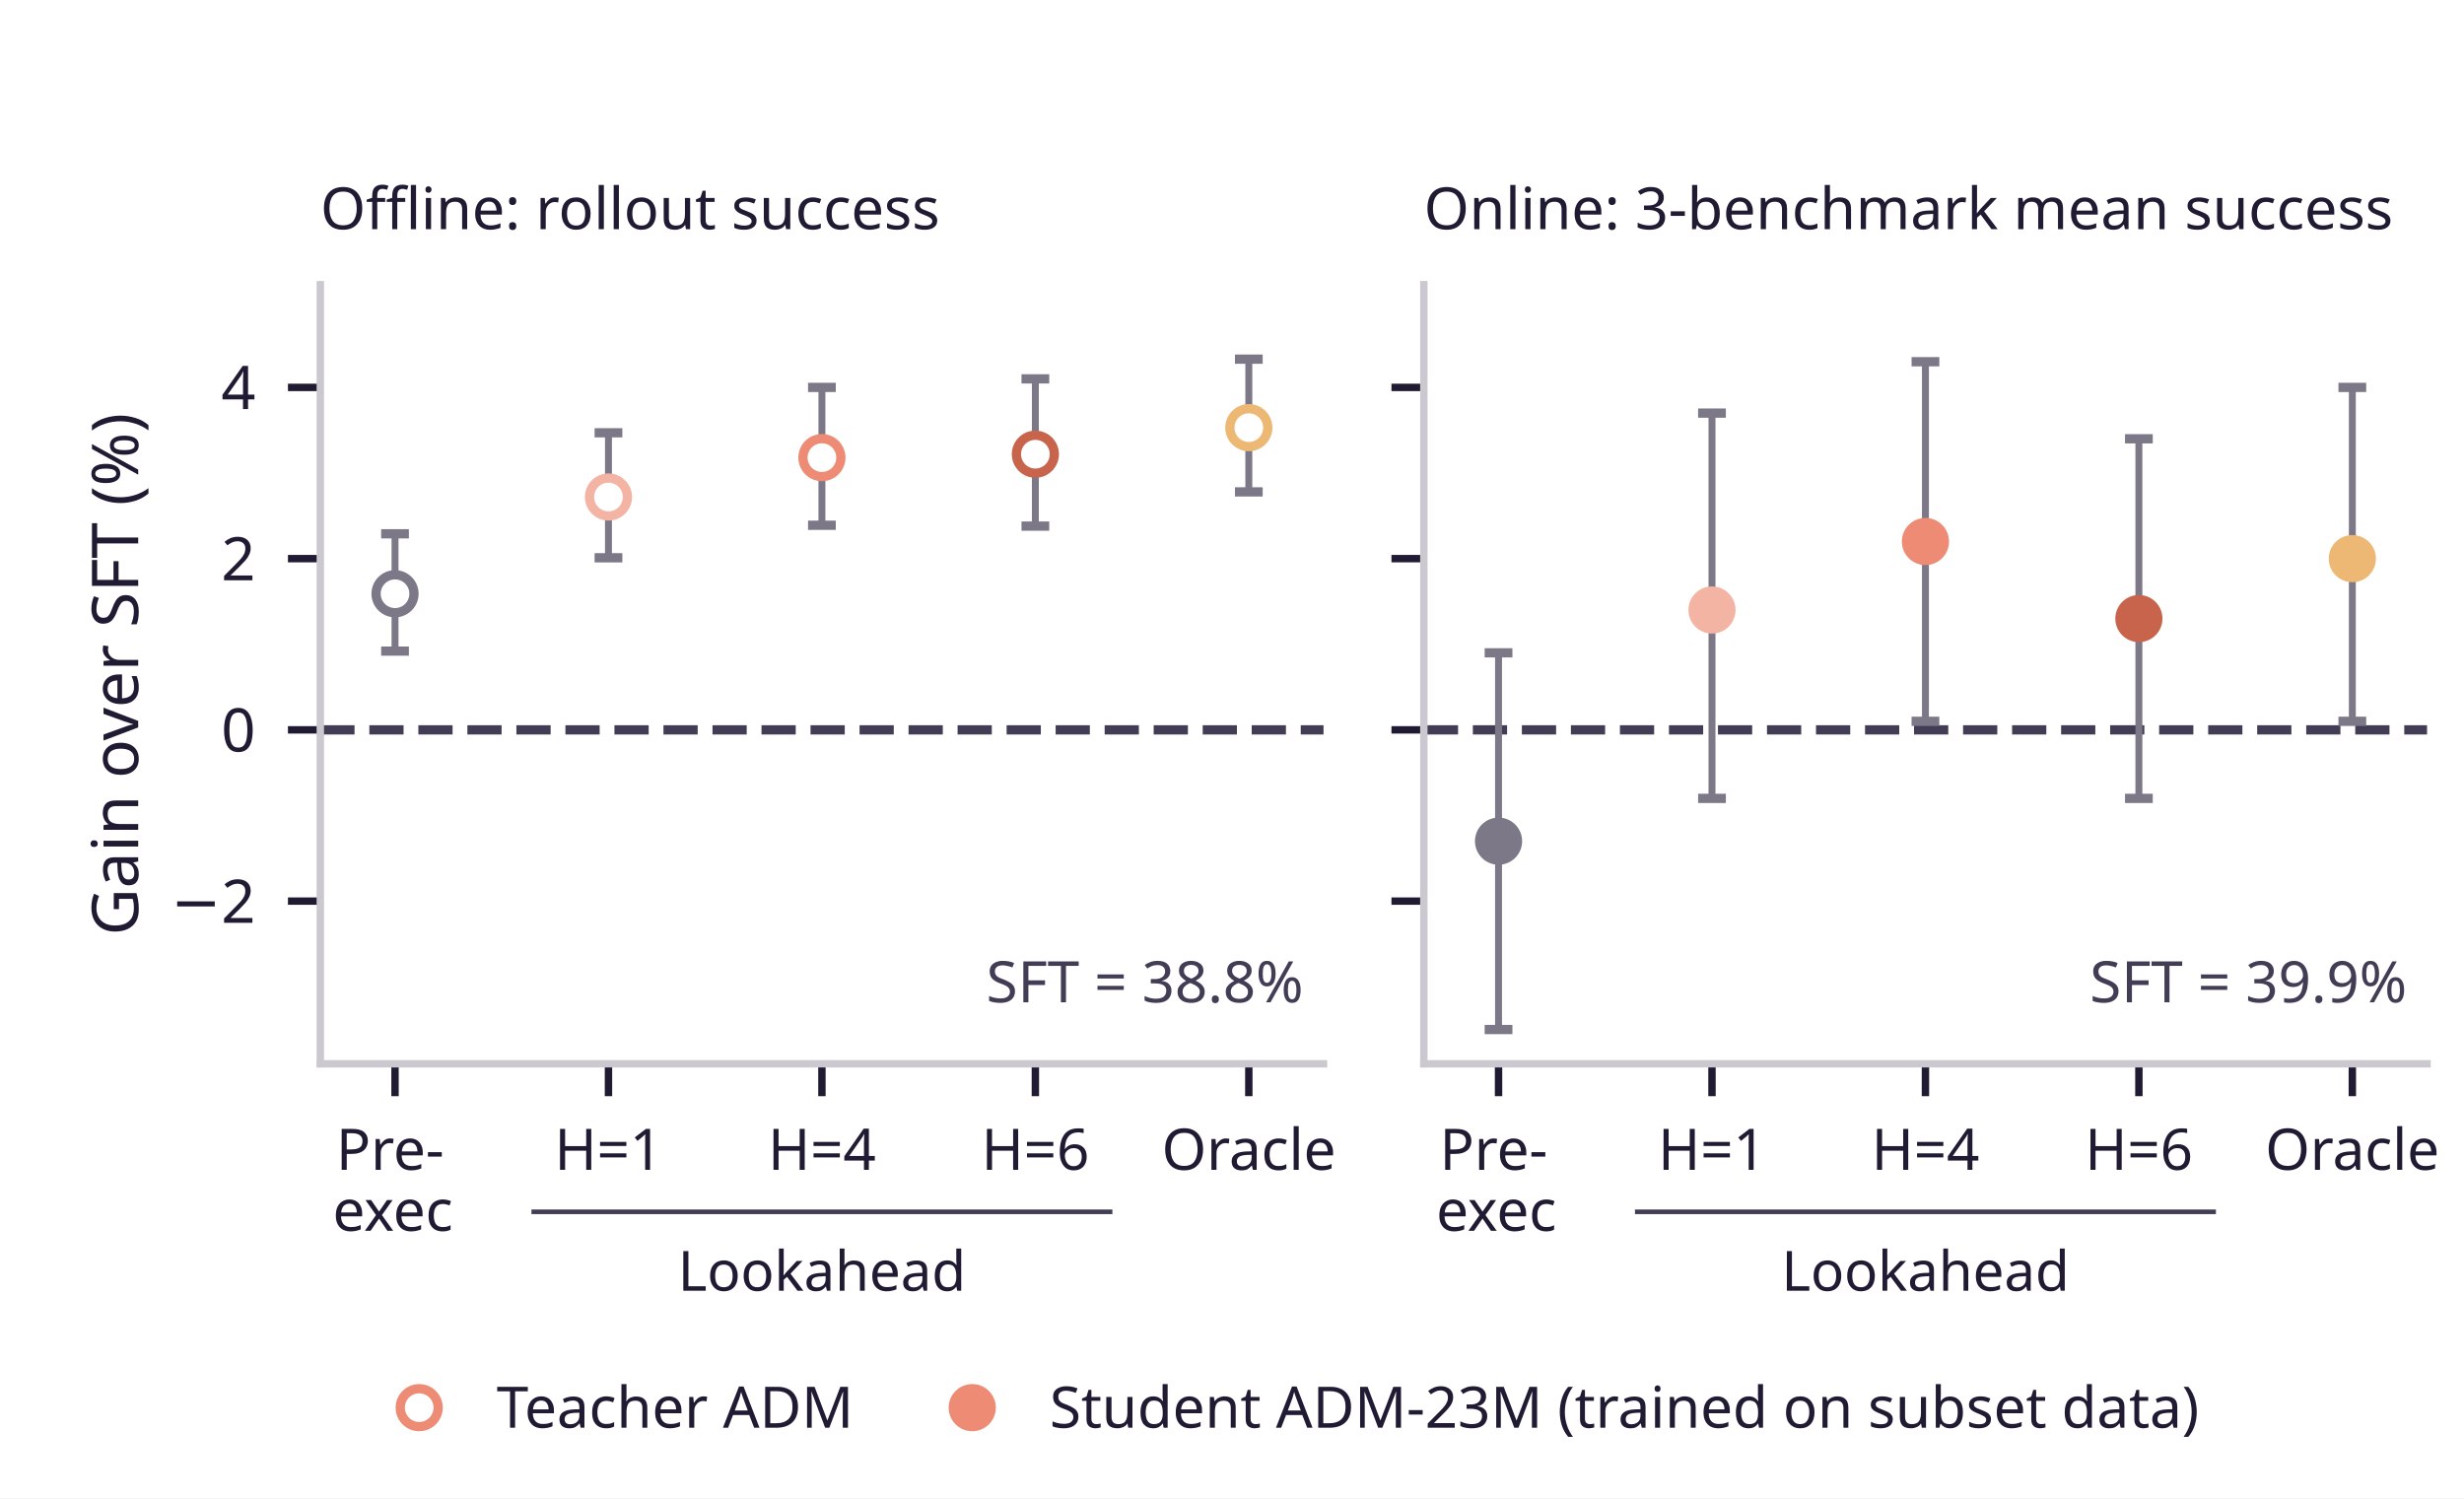
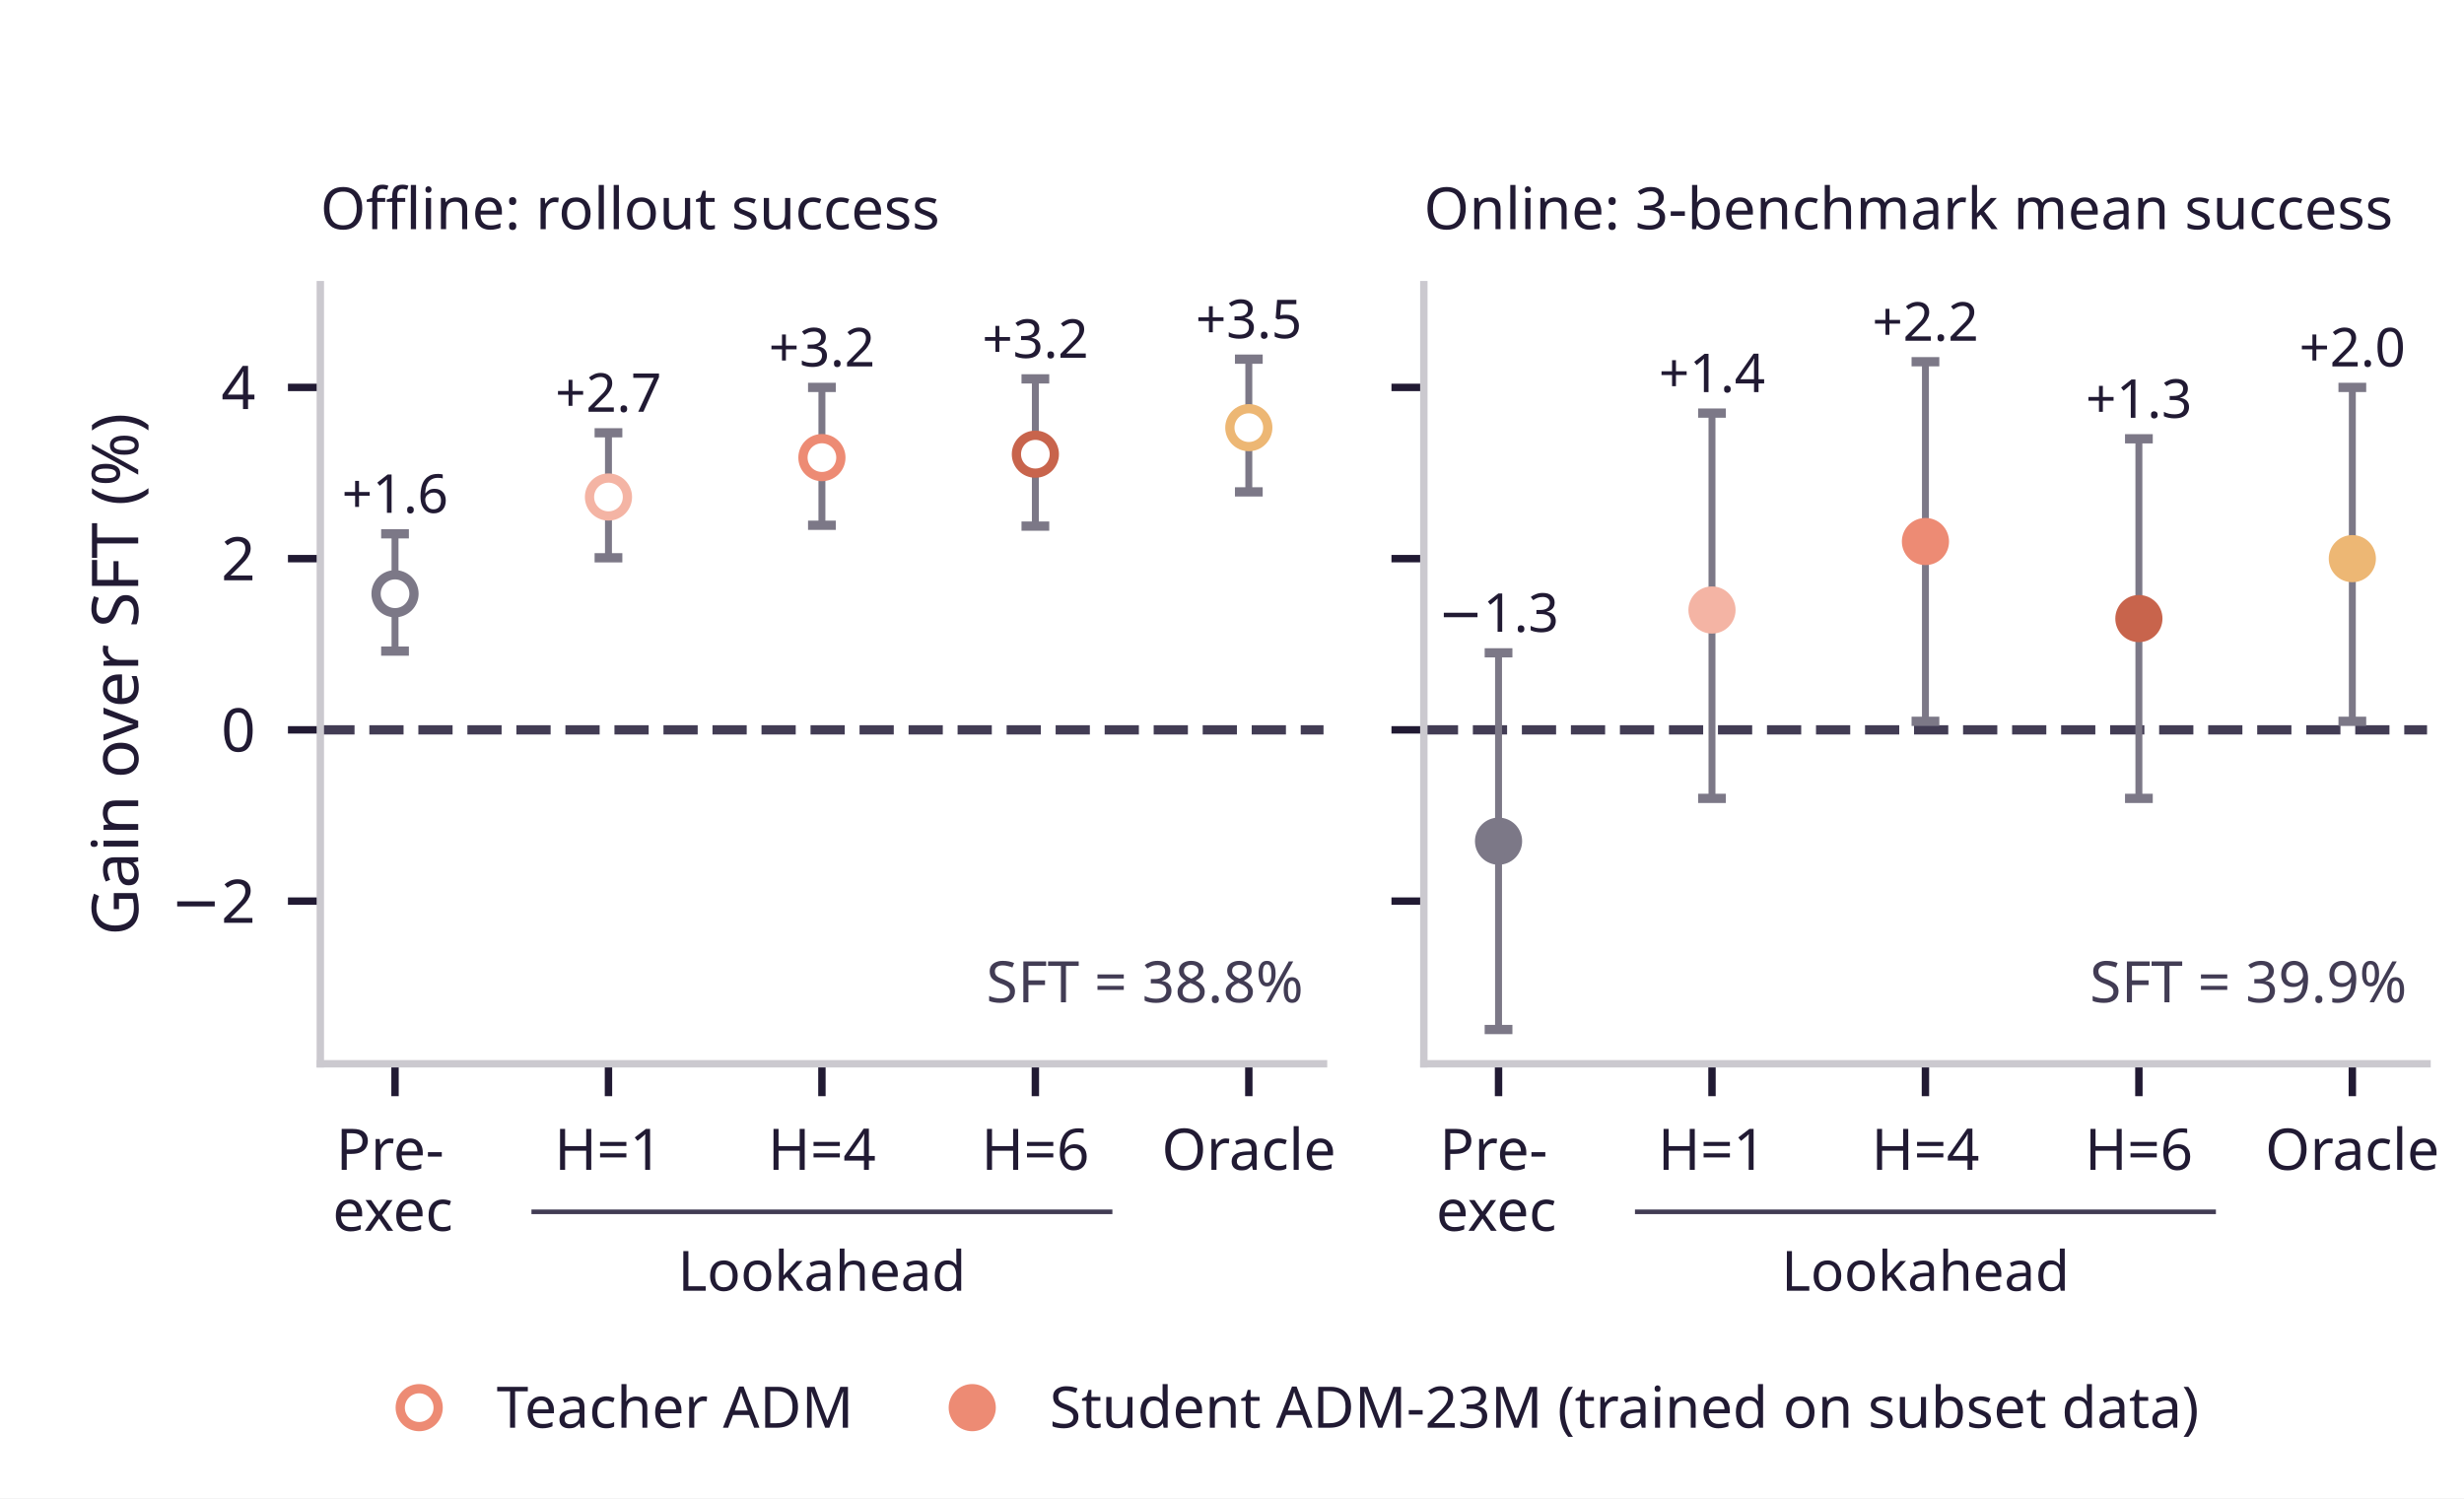
<svg xmlns="http://www.w3.org/2000/svg" xmlns:xlink="http://www.w3.org/1999/xlink" width="266.4pt" height="162pt" viewBox="0 0 266.4 162" version="1.1">
  <defs>
    <style type="text/css">*{stroke-linejoin: round; stroke-linecap: butt}</style>
  </defs>
  <g id="figure_1">
    <g id="patch_1">
      <path d="M 0 162 L 266.4 162 L 266.4 0 L 0 0 z " style="fill: #ffffff" />
    </g>
    <g id="axes_1">
      <g id="patch_2">
        <path d="M 34.632 115.02 L 143.095 115.02 L 143.095 30.78 L 34.632 30.78 z " style="fill: #ffffff" />
      </g>
      <g id="line2d_1">
-         <path d="M 34.632 78.917 L 143.095 78.917 " clip-path="url(#pe826fd9e58)" style="fill: none; stroke-dasharray: 3.7,1.6; stroke-dashoffset: 0; stroke: #423c54" />
+         <path d="M 34.632 78.917 L 143.095 78.917 " clip-path="url(#p5efe9c46f0)" style="fill: none; stroke-dasharray: 3.7,1.6; stroke-dashoffset: 0; stroke: #423c54" />
      </g>
      <g id="matplotlib.axis_1">
        <g id="xtick_1">
          <g id="line2d_2">
            <defs>
-               <path id="mc15203c94f" d="M 0 0 L 0 3.5 " style="stroke: #211a33; stroke-width: 0.8" />
+               <path id="m2a0135a1cb" d="M 0 0 L 0 3.5 " style="stroke: #211a33; stroke-width: 0.8" />
            </defs>
            <g>
-               <use xlink:href="#mc15203c94f" x="42.709" y="115.02" style="fill: #211a33; stroke: #211a33; stroke-width: 0.8" />
+               <use xlink:href="#m2a0135a1cb" x="42.709" y="115.02" style="fill: #211a33; stroke: #211a33; stroke-width: 0.8" />
            </g>
          </g>
          <g id="text_1">
            <text style="fill: #211a33; font: 6.2px 'Albert Sans'" transform="translate(36.33222 126.484)">Pre-</text>
            <text style="fill: #211a33; font: 6.2px 'Albert Sans'" transform="translate(35.96652 133.0808)">exec</text>
          </g>
        </g>
        <g id="xtick_2">
          <g id="line2d_3">
            <g>
-               <use xlink:href="#mc15203c94f" x="65.786" y="115.02" style="fill: #211a33; stroke: #211a33; stroke-width: 0.8" />
+               <use xlink:href="#m2a0135a1cb" x="65.786" y="115.02" style="fill: #211a33; stroke: #211a33; stroke-width: 0.8" />
            </g>
          </g>
          <g id="text_2">
            <text style="fill: #211a33; font: 6.2px 'Albert Sans'; text-anchor: middle" x="65.786" y="126.484" transform="rotate(-0 65.78623 126.484)">H=1</text>
          </g>
        </g>
        <g id="xtick_3">
          <g id="line2d_4">
            <g>
-               <use xlink:href="#mc15203c94f" x="88.863" y="115.02" style="fill: #211a33; stroke: #211a33; stroke-width: 0.8" />
+               <use xlink:href="#m2a0135a1cb" x="88.863" y="115.02" style="fill: #211a33; stroke: #211a33; stroke-width: 0.8" />
            </g>
          </g>
          <g id="text_3">
            <text style="fill: #211a33; font: 6.2px 'Albert Sans'; text-anchor: middle" x="88.863" y="126.484" transform="rotate(-0 88.86343 126.484)">H=4</text>
          </g>
        </g>
        <g id="xtick_4">
          <g id="line2d_5">
            <g>
-               <use xlink:href="#mc15203c94f" x="111.941" y="115.02" style="fill: #211a33; stroke: #211a33; stroke-width: 0.8" />
+               <use xlink:href="#m2a0135a1cb" x="111.941" y="115.02" style="fill: #211a33; stroke: #211a33; stroke-width: 0.8" />
            </g>
          </g>
          <g id="text_4">
            <text style="fill: #211a33; font: 6.2px 'Albert Sans'; text-anchor: middle" x="111.941" y="126.484" transform="rotate(-0 111.9406 126.484)">H=6</text>
          </g>
        </g>
        <g id="xtick_5">
          <g id="line2d_6">
            <g>
-               <use xlink:href="#mc15203c94f" x="135.018" y="115.02" style="fill: #211a33; stroke: #211a33; stroke-width: 0.8" />
+               <use xlink:href="#m2a0135a1cb" x="135.018" y="115.02" style="fill: #211a33; stroke: #211a33; stroke-width: 0.8" />
            </g>
          </g>
          <g id="text_5">
            <text style="fill: #211a33; font: 6.2px 'Albert Sans'; text-anchor: middle" x="135.018" y="126.484" transform="rotate(-0 135.0178 126.484)">Oracle</text>
          </g>
        </g>
      </g>
      <g id="matplotlib.axis_2">
        <g id="ytick_1">
          <g id="line2d_7">
            <defs>
-               <path id="m9dd6b44907" d="M 0 0 L -3.5 0 " style="stroke: #211a33; stroke-width: 0.8" />
+               <path id="m80cc29e290" d="M 0 0 L -3.5 0 " style="stroke: #211a33; stroke-width: 0.8" />
            </defs>
            <g>
-               <use xlink:href="#m9dd6b44907" x="34.632" y="97.431" style="fill: #211a33; stroke: #211a33; stroke-width: 0.8" />
+               <use xlink:href="#m80cc29e290" x="34.632" y="97.431" style="fill: #211a33; stroke: #211a33; stroke-width: 0.8" />
            </g>
          </g>
          <g id="text_6">
            <text style="fill: #211a33; font: 6.5px 'Albert Sans'; text-anchor: end" x="27.632" y="99.771" transform="rotate(-0 27.632 99.77143)">−2</text>
          </g>
        </g>
        <g id="ytick_2">
          <g id="line2d_8">
            <g>
-               <use xlink:href="#m9dd6b44907" x="34.632" y="78.917" style="fill: #211a33; stroke: #211a33; stroke-width: 0.8" />
+               <use xlink:href="#m80cc29e290" x="34.632" y="78.917" style="fill: #211a33; stroke: #211a33; stroke-width: 0.8" />
            </g>
          </g>
          <g id="text_7">
            <text style="fill: #211a33; font: 6.5px 'Albert Sans'; text-anchor: end" x="27.632" y="81.257" transform="rotate(-0 27.632 81.25714)">0</text>
          </g>
        </g>
        <g id="ytick_3">
          <g id="line2d_9">
            <g>
-               <use xlink:href="#m9dd6b44907" x="34.632" y="60.403" style="fill: #211a33; stroke: #211a33; stroke-width: 0.8" />
+               <use xlink:href="#m80cc29e290" x="34.632" y="60.403" style="fill: #211a33; stroke: #211a33; stroke-width: 0.8" />
            </g>
          </g>
          <g id="text_8">
            <text style="fill: #211a33; font: 6.5px 'Albert Sans'; text-anchor: end" x="27.632" y="62.743" transform="rotate(-0 27.632 62.74286)">2</text>
          </g>
        </g>
        <g id="ytick_4">
          <g id="line2d_10">
            <g>
-               <use xlink:href="#m9dd6b44907" x="34.632" y="41.889" style="fill: #211a33; stroke: #211a33; stroke-width: 0.8" />
+               <use xlink:href="#m80cc29e290" x="34.632" y="41.889" style="fill: #211a33; stroke: #211a33; stroke-width: 0.8" />
            </g>
          </g>
          <g id="text_9">
            <text style="fill: #211a33; font: 6.5px 'Albert Sans'; text-anchor: end" x="27.632" y="44.229" transform="rotate(-0 27.632 44.22857)">4</text>
          </g>
        </g>
        <g id="text_10">
          <text style="fill: #211a33; font: 7px 'Albert Sans'; text-anchor: middle" x="14.94" y="72.9" transform="rotate(-90 14.93981 72.9)">Gain over SFT (%)</text>
        </g>
      </g>
      <g id="line2d_11">
        <path d="M 57.709 131.026 L 120.018 131.026 " style="fill: none; stroke: #423c54; stroke-width: 0.5; stroke-linecap: square" />
      </g>
      <g id="patch_3">
        <path d="M 34.632 115.02 L 34.632 30.78 " style="fill: none; stroke: #cbc9cf; stroke-width: 0.8; stroke-linejoin: miter; stroke-linecap: square" />
      </g>
      <g id="patch_4">
        <path d="M 34.632 115.02 L 143.095 115.02 " style="fill: none; stroke: #cbc9cf; stroke-width: 0.8; stroke-linejoin: miter; stroke-linecap: square" />
      </g>
      <g id="LineCollection_1">
-         <path d="M 42.709 70.401 L 42.709 57.718 " clip-path="url(#pe826fd9e58)" style="fill: none; stroke: #7c7887; stroke-width: 0.75" />
+         <path d="M 42.709 70.401 L 42.709 57.718 " clip-path="url(#p5efe9c46f0)" style="fill: none; stroke: #7c7887; stroke-width: 0.75" />
      </g>
      <g id="line2d_12">
        <defs>
-           <path id="md3a1578241" d="M 1.5 0 L -1.5 -0 " style="stroke: #7c7887" />
-         </defs>
-         <g clip-path="url(#pe826fd9e58)">
-           <use xlink:href="#md3a1578241" x="42.709" y="70.401" style="fill: #7c7887; stroke: #7c7887" />
+           <path id="mf04e0304d3" d="M 1.5 0 L -1.5 -0 " style="stroke: #7c7887" />
+         </defs>
+         <g clip-path="url(#p5efe9c46f0)">
+           <use xlink:href="#mf04e0304d3" x="42.709" y="70.401" style="fill: #7c7887; stroke: #7c7887" />
        </g>
      </g>
      <g id="line2d_13">
-         <g clip-path="url(#pe826fd9e58)">
-           <use xlink:href="#md3a1578241" x="42.709" y="57.718" style="fill: #7c7887; stroke: #7c7887" />
-         </g>
+         <g clip-path="url(#p5efe9c46f0)">
+           <use xlink:href="#mf04e0304d3" x="42.709" y="57.718" style="fill: #7c7887; stroke: #7c7887" />
+         </g>
+       </g>
+       <g id="text_11">
+         <text style="fill: #211a33; font: 5.8px 'Albert Sans'; text-anchor: middle" x="42.709" y="55.447" transform="rotate(-0 42.70902 55.44743)">+1.6</text>
      </g>
      <g id="LineCollection_2">
-         <path d="M 65.786 60.31 L 65.786 46.795 " clip-path="url(#pe826fd9e58)" style="fill: none; stroke: #7c7887; stroke-width: 0.75" />
+         <path d="M 65.786 60.31 L 65.786 46.795 " clip-path="url(#p5efe9c46f0)" style="fill: none; stroke: #7c7887; stroke-width: 0.75" />
      </g>
      <g id="line2d_14">
-         <g clip-path="url(#pe826fd9e58)">
-           <use xlink:href="#md3a1578241" x="65.786" y="60.31" style="fill: #7c7887; stroke: #7c7887" />
+         <g clip-path="url(#p5efe9c46f0)">
+           <use xlink:href="#mf04e0304d3" x="65.786" y="60.31" style="fill: #7c7887; stroke: #7c7887" />
        </g>
      </g>
      <g id="line2d_15">
-         <g clip-path="url(#pe826fd9e58)">
-           <use xlink:href="#md3a1578241" x="65.786" y="46.795" style="fill: #7c7887; stroke: #7c7887" />
-         </g>
+         <g clip-path="url(#p5efe9c46f0)">
+           <use xlink:href="#mf04e0304d3" x="65.786" y="46.795" style="fill: #7c7887; stroke: #7c7887" />
+         </g>
+       </g>
+       <g id="text_12">
+         <text style="fill: #211a33; font: 5.8px 'Albert Sans'; text-anchor: middle" x="65.786" y="44.524" transform="rotate(-0 65.78623 44.524)">+2.7</text>
      </g>
      <g id="LineCollection_3">
-         <path d="M 88.863 56.793 L 88.863 41.889 " clip-path="url(#pe826fd9e58)" style="fill: none; stroke: #7c7887; stroke-width: 0.75" />
+         <path d="M 88.863 56.793 L 88.863 41.889 " clip-path="url(#p5efe9c46f0)" style="fill: none; stroke: #7c7887; stroke-width: 0.75" />
      </g>
      <g id="line2d_16">
-         <g clip-path="url(#pe826fd9e58)">
-           <use xlink:href="#md3a1578241" x="88.863" y="56.793" style="fill: #7c7887; stroke: #7c7887" />
+         <g clip-path="url(#p5efe9c46f0)">
+           <use xlink:href="#mf04e0304d3" x="88.863" y="56.793" style="fill: #7c7887; stroke: #7c7887" />
        </g>
      </g>
      <g id="line2d_17">
-         <g clip-path="url(#pe826fd9e58)">
-           <use xlink:href="#md3a1578241" x="88.863" y="41.889" style="fill: #7c7887; stroke: #7c7887" />
-         </g>
+         <g clip-path="url(#p5efe9c46f0)">
+           <use xlink:href="#mf04e0304d3" x="88.863" y="41.889" style="fill: #7c7887; stroke: #7c7887" />
+         </g>
+       </g>
+       <g id="text_13">
+         <text style="fill: #211a33; font: 5.8px 'Albert Sans'; text-anchor: middle" x="88.863" y="39.618" transform="rotate(-0 88.86343 39.61771)">+3.2</text>
      </g>
      <g id="LineCollection_4">
-         <path d="M 111.941 56.885 L 111.941 40.963 " clip-path="url(#pe826fd9e58)" style="fill: none; stroke: #7c7887; stroke-width: 0.75" />
+         <path d="M 111.941 56.885 L 111.941 40.963 " clip-path="url(#p5efe9c46f0)" style="fill: none; stroke: #7c7887; stroke-width: 0.75" />
      </g>
      <g id="line2d_18">
-         <g clip-path="url(#pe826fd9e58)">
-           <use xlink:href="#md3a1578241" x="111.941" y="56.885" style="fill: #7c7887; stroke: #7c7887" />
+         <g clip-path="url(#p5efe9c46f0)">
+           <use xlink:href="#mf04e0304d3" x="111.941" y="56.885" style="fill: #7c7887; stroke: #7c7887" />
        </g>
      </g>
      <g id="line2d_19">
-         <g clip-path="url(#pe826fd9e58)">
-           <use xlink:href="#md3a1578241" x="111.941" y="40.963" style="fill: #7c7887; stroke: #7c7887" />
-         </g>
+         <g clip-path="url(#p5efe9c46f0)">
+           <use xlink:href="#mf04e0304d3" x="111.941" y="40.963" style="fill: #7c7887; stroke: #7c7887" />
+         </g>
+       </g>
+       <g id="text_14">
+         <text style="fill: #211a33; font: 5.8px 'Albert Sans'; text-anchor: middle" x="111.941" y="38.692" transform="rotate(-0 111.9406 38.692)">+3.2</text>
      </g>
      <g id="LineCollection_5">
-         <path d="M 135.018 53.182 L 135.018 38.834 " clip-path="url(#pe826fd9e58)" style="fill: none; stroke: #7c7887; stroke-width: 0.75" />
+         <path d="M 135.018 53.182 L 135.018 38.834 " clip-path="url(#p5efe9c46f0)" style="fill: none; stroke: #7c7887; stroke-width: 0.75" />
      </g>
      <g id="line2d_20">
-         <g clip-path="url(#pe826fd9e58)">
-           <use xlink:href="#md3a1578241" x="135.018" y="53.182" style="fill: #7c7887; stroke: #7c7887" />
+         <g clip-path="url(#p5efe9c46f0)">
+           <use xlink:href="#mf04e0304d3" x="135.018" y="53.182" style="fill: #7c7887; stroke: #7c7887" />
        </g>
      </g>
      <g id="line2d_21">
-         <g clip-path="url(#pe826fd9e58)">
-           <use xlink:href="#md3a1578241" x="135.018" y="38.834" style="fill: #7c7887; stroke: #7c7887" />
-         </g>
-       </g>
-       <g id="text_11">
+         <g clip-path="url(#p5efe9c46f0)">
+           <use xlink:href="#mf04e0304d3" x="135.018" y="38.834" style="fill: #7c7887; stroke: #7c7887" />
+         </g>
+       </g>
+       <g id="text_15">
+         <text style="fill: #211a33; font: 5.8px 'Albert Sans'; text-anchor: middle" x="135.018" y="36.563" transform="rotate(-0 135.0178 36.56286)">+3.5</text>
+       </g>
+       <g id="text_16">
        <g id="patch_5">
          <path d="M 104.257 109.987 L 141.298 109.987 L 141.298 103.539 L 104.257 103.539 z " style="fill: #ffffff" />
        </g>
        <text style="fill: #423c54; font: 6.2px 'Albert Sans'; text-anchor: end" x="140.926" y="108.375" transform="rotate(-0 140.9256 108.3754)">SFT = 38.8%</text>
      </g>
-       <g id="text_12">
+       <g id="text_17">
        <text style="fill: #211a33; font: 6px 'Albert Sans'; text-anchor: middle" x="88.863" y="139.558" transform="rotate(-0 88.86343 139.5576)">Lookahead</text>
      </g>
-       <g id="text_13">
+       <g id="text_18">
        <text style="fill: #211a33; font: 6.3px 'Albert Sans'; text-anchor: start" x="34.632" y="24.78" transform="rotate(-0 34.632 24.78)">Offline: rollout success</text>
      </g>
      <g id="line2d_22">
        <defs>
-           <path id="m6a1c8f873f" d="M 0 2.05 C 0.544 2.05 1.065 1.834 1.45 1.45 C 1.834 1.065 2.05 0.544 2.05 0 C 2.05 -0.544 1.834 -1.065 1.45 -1.45 C 1.065 -1.834 0.544 -2.05 0 -2.05 C -0.544 -2.05 -1.065 -1.834 -1.45 -1.45 C -1.834 -1.065 -2.05 -0.544 -2.05 0 C -2.05 0.544 -1.834 1.065 -1.45 1.45 C -1.065 1.834 -0.544 2.05 0 2.05 z " style="stroke: #7c7887" />
-         </defs>
-         <g clip-path="url(#pe826fd9e58)">
-           <use xlink:href="#m6a1c8f873f" x="42.709" y="64.198" style="fill: #ffffff; stroke: #7c7887" />
+           <path id="mc02d119bc8" d="M 0 2.05 C 0.544 2.05 1.065 1.834 1.45 1.45 C 1.834 1.065 2.05 0.544 2.05 0 C 2.05 -0.544 1.834 -1.065 1.45 -1.45 C 1.065 -1.834 0.544 -2.05 0 -2.05 C -0.544 -2.05 -1.065 -1.834 -1.45 -1.45 C -1.834 -1.065 -2.05 -0.544 -2.05 0 C -2.05 0.544 -1.834 1.065 -1.45 1.45 C -1.065 1.834 -0.544 2.05 0 2.05 z " style="stroke: #7c7887" />
+         </defs>
+         <g clip-path="url(#p5efe9c46f0)">
+           <use xlink:href="#mc02d119bc8" x="42.709" y="64.198" style="fill: #ffffff; stroke: #7c7887" />
        </g>
      </g>
      <g id="line2d_23">
        <defs>
-           <path id="m81c6abcc4f" d="M 0 2.05 C 0.544 2.05 1.065 1.834 1.45 1.45 C 1.834 1.065 2.05 0.544 2.05 0 C 2.05 -0.544 1.834 -1.065 1.45 -1.45 C 1.065 -1.834 0.544 -2.05 0 -2.05 C -0.544 -2.05 -1.065 -1.834 -1.45 -1.45 C -1.834 -1.065 -2.05 -0.544 -2.05 0 C -2.05 0.544 -1.834 1.065 -1.45 1.45 C -1.065 1.834 -0.544 2.05 0 2.05 z " style="stroke: #f4b4a4" />
-         </defs>
-         <g clip-path="url(#pe826fd9e58)">
-           <use xlink:href="#m81c6abcc4f" x="65.786" y="53.738" style="fill: #ffffff; stroke: #f4b4a4" />
+           <path id="mf62388ccd0" d="M 0 2.05 C 0.544 2.05 1.065 1.834 1.45 1.45 C 1.834 1.065 2.05 0.544 2.05 0 C 2.05 -0.544 1.834 -1.065 1.45 -1.45 C 1.065 -1.834 0.544 -2.05 0 -2.05 C -0.544 -2.05 -1.065 -1.834 -1.45 -1.45 C -1.834 -1.065 -2.05 -0.544 -2.05 0 C -2.05 0.544 -1.834 1.065 -1.45 1.45 C -1.065 1.834 -0.544 2.05 0 2.05 z " style="stroke: #f4b4a4" />
+         </defs>
+         <g clip-path="url(#p5efe9c46f0)">
+           <use xlink:href="#mf62388ccd0" x="65.786" y="53.738" style="fill: #ffffff; stroke: #f4b4a4" />
        </g>
      </g>
      <g id="line2d_24">
        <defs>
-           <path id="me149599f28" d="M 0 2.05 C 0.544 2.05 1.065 1.834 1.45 1.45 C 1.834 1.065 2.05 0.544 2.05 0 C 2.05 -0.544 1.834 -1.065 1.45 -1.45 C 1.065 -1.834 0.544 -2.05 0 -2.05 C -0.544 -2.05 -1.065 -1.834 -1.45 -1.45 C -1.834 -1.065 -2.05 -0.544 -2.05 0 C -2.05 0.544 -1.834 1.065 -1.45 1.45 C -1.065 1.834 -0.544 2.05 0 2.05 z " style="stroke: #ed8b74" />
-         </defs>
-         <g clip-path="url(#pe826fd9e58)">
-           <use xlink:href="#me149599f28" x="88.863" y="49.479" style="fill: #ffffff; stroke: #ed8b74" />
+           <path id="m8940454c42" d="M 0 2.05 C 0.544 2.05 1.065 1.834 1.45 1.45 C 1.834 1.065 2.05 0.544 2.05 0 C 2.05 -0.544 1.834 -1.065 1.45 -1.45 C 1.065 -1.834 0.544 -2.05 0 -2.05 C -0.544 -2.05 -1.065 -1.834 -1.45 -1.45 C -1.834 -1.065 -2.05 -0.544 -2.05 0 C -2.05 0.544 -1.834 1.065 -1.45 1.45 C -1.065 1.834 -0.544 2.05 0 2.05 z " style="stroke: #ed8b74" />
+         </defs>
+         <g clip-path="url(#p5efe9c46f0)">
+           <use xlink:href="#m8940454c42" x="88.863" y="49.479" style="fill: #ffffff; stroke: #ed8b74" />
        </g>
      </g>
      <g id="line2d_25">
        <defs>
-           <path id="mae9e88c388" d="M 0 2.05 C 0.544 2.05 1.065 1.834 1.45 1.45 C 1.834 1.065 2.05 0.544 2.05 0 C 2.05 -0.544 1.834 -1.065 1.45 -1.45 C 1.065 -1.834 0.544 -2.05 0 -2.05 C -0.544 -2.05 -1.065 -1.834 -1.45 -1.45 C -1.834 -1.065 -2.05 -0.544 -2.05 0 C -2.05 0.544 -1.834 1.065 -1.45 1.45 C -1.065 1.834 -0.544 2.05 0 2.05 z " style="stroke: #c8644c" />
-         </defs>
-         <g clip-path="url(#pe826fd9e58)">
-           <use xlink:href="#mae9e88c388" x="111.941" y="49.109" style="fill: #ffffff; stroke: #c8644c" />
+           <path id="mf1027e5214" d="M 0 2.05 C 0.544 2.05 1.065 1.834 1.45 1.45 C 1.834 1.065 2.05 0.544 2.05 0 C 2.05 -0.544 1.834 -1.065 1.45 -1.45 C 1.065 -1.834 0.544 -2.05 0 -2.05 C -0.544 -2.05 -1.065 -1.834 -1.45 -1.45 C -1.834 -1.065 -2.05 -0.544 -2.05 0 C -2.05 0.544 -1.834 1.065 -1.45 1.45 C -1.065 1.834 -0.544 2.05 0 2.05 z " style="stroke: #c8644c" />
+         </defs>
+         <g clip-path="url(#p5efe9c46f0)">
+           <use xlink:href="#mf1027e5214" x="111.941" y="49.109" style="fill: #ffffff; stroke: #c8644c" />
        </g>
      </g>
      <g id="line2d_26">
        <defs>
-           <path id="m7fe00104dd" d="M 0 2.05 C 0.544 2.05 1.065 1.834 1.45 1.45 C 1.834 1.065 2.05 0.544 2.05 0 C 2.05 -0.544 1.834 -1.065 1.45 -1.45 C 1.065 -1.834 0.544 -2.05 0 -2.05 C -0.544 -2.05 -1.065 -1.834 -1.45 -1.45 C -1.834 -1.065 -2.05 -0.544 -2.05 0 C -2.05 0.544 -1.834 1.065 -1.45 1.45 C -1.065 1.834 -0.544 2.05 0 2.05 z " style="stroke: #edb774" />
-         </defs>
-         <g clip-path="url(#pe826fd9e58)">
-           <use xlink:href="#m7fe00104dd" x="135.018" y="46.239" style="fill: #ffffff; stroke: #edb774" />
+           <path id="m04992d74ad" d="M 0 2.05 C 0.544 2.05 1.065 1.834 1.45 1.45 C 1.834 1.065 2.05 0.544 2.05 0 C 2.05 -0.544 1.834 -1.065 1.45 -1.45 C 1.065 -1.834 0.544 -2.05 0 -2.05 C -0.544 -2.05 -1.065 -1.834 -1.45 -1.45 C -1.834 -1.065 -2.05 -0.544 -2.05 0 C -2.05 0.544 -1.834 1.065 -1.45 1.45 C -1.065 1.834 -0.544 2.05 0 2.05 z " style="stroke: #edb774" />
+         </defs>
+         <g clip-path="url(#p5efe9c46f0)">
+           <use xlink:href="#m04992d74ad" x="135.018" y="46.239" style="fill: #ffffff; stroke: #edb774" />
        </g>
      </g>
    </g>
    <g id="axes_2">
      <g id="patch_6">
        <path d="M 153.941 115.02 L 262.404 115.02 L 262.404 30.78 L 153.941 30.78 z " style="fill: #ffffff" />
      </g>
      <g id="line2d_27">
-         <path d="M 153.941 78.917 L 262.404 78.917 " clip-path="url(#pfd4f45c694)" style="fill: none; stroke-dasharray: 3.7,1.6; stroke-dashoffset: 0; stroke: #423c54" />
+         <path d="M 153.941 78.917 L 262.404 78.917 " clip-path="url(#pdc2f35ef2f)" style="fill: none; stroke-dasharray: 3.7,1.6; stroke-dashoffset: 0; stroke: #423c54" />
      </g>
      <g id="matplotlib.axis_3">
        <g id="xtick_6">
          <g id="line2d_28">
            <g>
-               <use xlink:href="#mc15203c94f" x="162.018" y="115.02" style="fill: #211a33; stroke: #211a33; stroke-width: 0.8" />
-             </g>
-           </g>
-           <g id="text_14">
+               <use xlink:href="#m2a0135a1cb" x="162.018" y="115.02" style="fill: #211a33; stroke: #211a33; stroke-width: 0.8" />
+             </g>
+           </g>
+           <g id="text_19">
            <text style="fill: #211a33; font: 6.2px 'Albert Sans'" transform="translate(155.6414 126.484)">Pre-</text>
            <text style="fill: #211a33; font: 6.2px 'Albert Sans'" transform="translate(155.2757 133.0808)">exec</text>
          </g>
        </g>
        <g id="xtick_7">
          <g id="line2d_29">
            <g>
-               <use xlink:href="#mc15203c94f" x="185.095" y="115.02" style="fill: #211a33; stroke: #211a33; stroke-width: 0.8" />
-             </g>
-           </g>
-           <g id="text_15">
+               <use xlink:href="#m2a0135a1cb" x="185.095" y="115.02" style="fill: #211a33; stroke: #211a33; stroke-width: 0.8" />
+             </g>
+           </g>
+           <g id="text_20">
            <text style="fill: #211a33; font: 6.2px 'Albert Sans'; text-anchor: middle" x="185.095" y="126.484" transform="rotate(-0 185.0954 126.484)">H=1</text>
          </g>
        </g>
        <g id="xtick_8">
          <g id="line2d_30">
            <g>
-               <use xlink:href="#mc15203c94f" x="208.173" y="115.02" style="fill: #211a33; stroke: #211a33; stroke-width: 0.8" />
-             </g>
-           </g>
-           <g id="text_16">
+               <use xlink:href="#m2a0135a1cb" x="208.173" y="115.02" style="fill: #211a33; stroke: #211a33; stroke-width: 0.8" />
+             </g>
+           </g>
+           <g id="text_21">
            <text style="fill: #211a33; font: 6.2px 'Albert Sans'; text-anchor: middle" x="208.173" y="126.484" transform="rotate(-0 208.1726 126.484)">H=4</text>
          </g>
        </g>
        <g id="xtick_9">
          <g id="line2d_31">
            <g>
-               <use xlink:href="#mc15203c94f" x="231.25" y="115.02" style="fill: #211a33; stroke: #211a33; stroke-width: 0.8" />
-             </g>
-           </g>
-           <g id="text_17">
+               <use xlink:href="#m2a0135a1cb" x="231.25" y="115.02" style="fill: #211a33; stroke: #211a33; stroke-width: 0.8" />
+             </g>
+           </g>
+           <g id="text_22">
            <text style="fill: #211a33; font: 6.2px 'Albert Sans'; text-anchor: middle" x="231.25" y="126.484" transform="rotate(-0 231.2498 126.484)">H=6</text>
          </g>
        </g>
        <g id="xtick_10">
          <g id="line2d_32">
            <g>
-               <use xlink:href="#mc15203c94f" x="254.327" y="115.02" style="fill: #211a33; stroke: #211a33; stroke-width: 0.8" />
-             </g>
-           </g>
-           <g id="text_18">
+               <use xlink:href="#m2a0135a1cb" x="254.327" y="115.02" style="fill: #211a33; stroke: #211a33; stroke-width: 0.8" />
+             </g>
+           </g>
+           <g id="text_23">
            <text style="fill: #211a33; font: 6.2px 'Albert Sans'; text-anchor: middle" x="254.327" y="126.484" transform="rotate(-0 254.327 126.484)">Oracle</text>
          </g>
        </g>
      </g>
      <g id="matplotlib.axis_4">
        <g id="ytick_5">
          <g id="line2d_33">
            <g>
-               <use xlink:href="#m9dd6b44907" x="153.941" y="97.431" style="fill: #211a33; stroke: #211a33; stroke-width: 0.8" />
+               <use xlink:href="#m80cc29e290" x="153.941" y="97.431" style="fill: #211a33; stroke: #211a33; stroke-width: 0.8" />
            </g>
          </g>
        </g>
        <g id="ytick_6">
          <g id="line2d_34">
            <g>
-               <use xlink:href="#m9dd6b44907" x="153.941" y="78.917" style="fill: #211a33; stroke: #211a33; stroke-width: 0.8" />
+               <use xlink:href="#m80cc29e290" x="153.941" y="78.917" style="fill: #211a33; stroke: #211a33; stroke-width: 0.8" />
            </g>
          </g>
        </g>
        <g id="ytick_7">
          <g id="line2d_35">
            <g>
-               <use xlink:href="#m9dd6b44907" x="153.941" y="60.403" style="fill: #211a33; stroke: #211a33; stroke-width: 0.8" />
+               <use xlink:href="#m80cc29e290" x="153.941" y="60.403" style="fill: #211a33; stroke: #211a33; stroke-width: 0.8" />
            </g>
          </g>
        </g>
        <g id="ytick_8">
          <g id="line2d_36">
            <g>
-               <use xlink:href="#m9dd6b44907" x="153.941" y="41.889" style="fill: #211a33; stroke: #211a33; stroke-width: 0.8" />
+               <use xlink:href="#m80cc29e290" x="153.941" y="41.889" style="fill: #211a33; stroke: #211a33; stroke-width: 0.8" />
            </g>
          </g>
        </g>
      </g>
      <g id="line2d_37">
        <path d="M 177.018 131.026 L 239.327 131.026 " style="fill: none; stroke: #423c54; stroke-width: 0.5; stroke-linecap: square" />
      </g>
      <g id="patch_7">
        <path d="M 153.941 115.02 L 153.941 30.78 " style="fill: none; stroke: #cbc9cf; stroke-width: 0.8; stroke-linejoin: miter; stroke-linecap: square" />
      </g>
      <g id="patch_8">
        <path d="M 153.941 115.02 L 262.404 115.02 " style="fill: none; stroke: #cbc9cf; stroke-width: 0.8; stroke-linejoin: miter; stroke-linecap: square" />
      </g>
      <g id="LineCollection_6">
-         <path d="M 162.018 111.317 L 162.018 70.586 " clip-path="url(#pfd4f45c694)" style="fill: none; stroke: #7c7887; stroke-width: 0.75" />
+         <path d="M 162.018 111.317 L 162.018 70.586 " clip-path="url(#pdc2f35ef2f)" style="fill: none; stroke: #7c7887; stroke-width: 0.75" />
      </g>
      <g id="line2d_38">
-         <g clip-path="url(#pfd4f45c694)">
-           <use xlink:href="#md3a1578241" x="162.018" y="111.317" style="fill: #7c7887; stroke: #7c7887" />
+         <g clip-path="url(#pdc2f35ef2f)">
+           <use xlink:href="#mf04e0304d3" x="162.018" y="111.317" style="fill: #7c7887; stroke: #7c7887" />
        </g>
      </g>
      <g id="line2d_39">
-         <g clip-path="url(#pfd4f45c694)">
-           <use xlink:href="#md3a1578241" x="162.018" y="70.586" style="fill: #7c7887; stroke: #7c7887" />
-         </g>
+         <g clip-path="url(#pdc2f35ef2f)">
+           <use xlink:href="#mf04e0304d3" x="162.018" y="70.586" style="fill: #7c7887; stroke: #7c7887" />
+         </g>
+       </g>
+       <g id="text_24">
+         <text style="fill: #211a33; font: 5.8px 'Albert Sans'; text-anchor: middle" x="162.018" y="68.315" transform="rotate(-0 162.0182 68.31486)">−1.3</text>
      </g>
      <g id="LineCollection_7">
-         <path d="M 185.095 86.323 L 185.095 44.666 " clip-path="url(#pfd4f45c694)" style="fill: none; stroke: #7c7887; stroke-width: 0.75" />
+         <path d="M 185.095 86.323 L 185.095 44.666 " clip-path="url(#pdc2f35ef2f)" style="fill: none; stroke: #7c7887; stroke-width: 0.75" />
      </g>
      <g id="line2d_40">
-         <g clip-path="url(#pfd4f45c694)">
-           <use xlink:href="#md3a1578241" x="185.095" y="86.323" style="fill: #7c7887; stroke: #7c7887" />
+         <g clip-path="url(#pdc2f35ef2f)">
+           <use xlink:href="#mf04e0304d3" x="185.095" y="86.323" style="fill: #7c7887; stroke: #7c7887" />
        </g>
      </g>
      <g id="line2d_41">
-         <g clip-path="url(#pfd4f45c694)">
-           <use xlink:href="#md3a1578241" x="185.095" y="44.666" style="fill: #7c7887; stroke: #7c7887" />
-         </g>
+         <g clip-path="url(#pdc2f35ef2f)">
+           <use xlink:href="#mf04e0304d3" x="185.095" y="44.666" style="fill: #7c7887; stroke: #7c7887" />
+         </g>
+       </g>
+       <g id="text_25">
+         <text style="fill: #211a33; font: 5.8px 'Albert Sans'; text-anchor: middle" x="185.095" y="42.395" transform="rotate(-0 185.0954 42.39486)">+1.4</text>
      </g>
      <g id="LineCollection_8">
-         <path d="M 208.173 77.991 L 208.173 39.111 " clip-path="url(#pfd4f45c694)" style="fill: none; stroke: #7c7887; stroke-width: 0.75" />
+         <path d="M 208.173 77.991 L 208.173 39.111 " clip-path="url(#pdc2f35ef2f)" style="fill: none; stroke: #7c7887; stroke-width: 0.75" />
      </g>
      <g id="line2d_42">
-         <g clip-path="url(#pfd4f45c694)">
-           <use xlink:href="#md3a1578241" x="208.173" y="77.991" style="fill: #7c7887; stroke: #7c7887" />
+         <g clip-path="url(#pdc2f35ef2f)">
+           <use xlink:href="#mf04e0304d3" x="208.173" y="77.991" style="fill: #7c7887; stroke: #7c7887" />
        </g>
      </g>
      <g id="line2d_43">
-         <g clip-path="url(#pfd4f45c694)">
-           <use xlink:href="#md3a1578241" x="208.173" y="39.111" style="fill: #7c7887; stroke: #7c7887" />
-         </g>
+         <g clip-path="url(#pdc2f35ef2f)">
+           <use xlink:href="#mf04e0304d3" x="208.173" y="39.111" style="fill: #7c7887; stroke: #7c7887" />
+         </g>
+       </g>
+       <g id="text_26">
+         <text style="fill: #211a33; font: 5.8px 'Albert Sans'; text-anchor: middle" x="208.173" y="36.841" transform="rotate(-0 208.1726 36.84057)">+2.2</text>
      </g>
      <g id="LineCollection_9">
-         <path d="M 231.25 86.323 L 231.25 47.443 " clip-path="url(#pfd4f45c694)" style="fill: none; stroke: #7c7887; stroke-width: 0.75" />
+         <path d="M 231.25 86.323 L 231.25 47.443 " clip-path="url(#pdc2f35ef2f)" style="fill: none; stroke: #7c7887; stroke-width: 0.75" />
      </g>
      <g id="line2d_44">
-         <g clip-path="url(#pfd4f45c694)">
-           <use xlink:href="#md3a1578241" x="231.25" y="86.323" style="fill: #7c7887; stroke: #7c7887" />
+         <g clip-path="url(#pdc2f35ef2f)">
+           <use xlink:href="#mf04e0304d3" x="231.25" y="86.323" style="fill: #7c7887; stroke: #7c7887" />
        </g>
      </g>
      <g id="line2d_45">
-         <g clip-path="url(#pfd4f45c694)">
-           <use xlink:href="#md3a1578241" x="231.25" y="47.443" style="fill: #7c7887; stroke: #7c7887" />
-         </g>
+         <g clip-path="url(#pdc2f35ef2f)">
+           <use xlink:href="#mf04e0304d3" x="231.25" y="47.443" style="fill: #7c7887; stroke: #7c7887" />
+         </g>
+       </g>
+       <g id="text_27">
+         <text style="fill: #211a33; font: 5.8px 'Albert Sans'; text-anchor: middle" x="231.25" y="45.172" transform="rotate(-0 231.2498 45.172)">+1.3</text>
      </g>
      <g id="LineCollection_10">
-         <path d="M 254.327 77.991 L 254.327 41.889 " clip-path="url(#pfd4f45c694)" style="fill: none; stroke: #7c7887; stroke-width: 0.75" />
+         <path d="M 254.327 77.991 L 254.327 41.889 " clip-path="url(#pdc2f35ef2f)" style="fill: none; stroke: #7c7887; stroke-width: 0.75" />
      </g>
      <g id="line2d_46">
-         <g clip-path="url(#pfd4f45c694)">
-           <use xlink:href="#md3a1578241" x="254.327" y="77.991" style="fill: #7c7887; stroke: #7c7887" />
+         <g clip-path="url(#pdc2f35ef2f)">
+           <use xlink:href="#mf04e0304d3" x="254.327" y="77.991" style="fill: #7c7887; stroke: #7c7887" />
        </g>
      </g>
      <g id="line2d_47">
-         <g clip-path="url(#pfd4f45c694)">
-           <use xlink:href="#md3a1578241" x="254.327" y="41.889" style="fill: #7c7887; stroke: #7c7887" />
-         </g>
-       </g>
-       <g id="text_19">
+         <g clip-path="url(#pdc2f35ef2f)">
+           <use xlink:href="#mf04e0304d3" x="254.327" y="41.889" style="fill: #7c7887; stroke: #7c7887" />
+         </g>
+       </g>
+       <g id="text_28">
+         <text style="fill: #211a33; font: 5.8px 'Albert Sans'; text-anchor: middle" x="254.327" y="39.618" transform="rotate(-0 254.327 39.61771)">+2.0</text>
+       </g>
+       <g id="text_29">
        <g id="patch_9">
          <path d="M 223.975 109.987 L 260.607 109.987 L 260.607 103.539 L 223.975 103.539 z " style="fill: #ffffff" />
        </g>
        <text style="fill: #423c54; font: 6.2px 'Albert Sans'; text-anchor: end" x="260.235" y="108.375" transform="rotate(-0 260.2347 108.3754)">SFT = 39.9%</text>
      </g>
-       <g id="text_20">
+       <g id="text_30">
        <text style="fill: #211a33; font: 6px 'Albert Sans'; text-anchor: middle" x="208.173" y="139.558" transform="rotate(-0 208.1726 139.5576)">Lookahead</text>
      </g>
-       <g id="text_21">
+       <g id="text_31">
        <text style="fill: #211a33; font: 6.3px 'Albert Sans'; text-anchor: start" x="153.941" y="24.78" transform="rotate(-0 153.9411 24.78)">Online: 3-benchmark mean success</text>
      </g>
      <g id="line2d_48">
        <defs>
-           <path id="m4fb168e096" d="M 0 2.05 C 0.544 2.05 1.065 1.834 1.45 1.45 C 1.834 1.065 2.05 0.544 2.05 0 C 2.05 -0.544 1.834 -1.065 1.45 -1.45 C 1.065 -1.834 0.544 -2.05 0 -2.05 C -0.544 -2.05 -1.065 -1.834 -1.45 -1.45 C -1.834 -1.065 -2.05 -0.544 -2.05 0 C -2.05 0.544 -1.834 1.065 -1.45 1.45 C -1.065 1.834 -0.544 2.05 0 2.05 z " style="stroke: #7c7887" />
-         </defs>
-         <g clip-path="url(#pfd4f45c694)">
-           <use xlink:href="#m4fb168e096" x="162.018" y="90.951" style="fill: #7c7887; stroke: #7c7887" />
+           <path id="m1bc64af584" d="M 0 2.05 C 0.544 2.05 1.065 1.834 1.45 1.45 C 1.834 1.065 2.05 0.544 2.05 0 C 2.05 -0.544 1.834 -1.065 1.45 -1.45 C 1.065 -1.834 0.544 -2.05 0 -2.05 C -0.544 -2.05 -1.065 -1.834 -1.45 -1.45 C -1.834 -1.065 -2.05 -0.544 -2.05 0 C -2.05 0.544 -1.834 1.065 -1.45 1.45 C -1.065 1.834 -0.544 2.05 0 2.05 z " style="stroke: #7c7887" />
+         </defs>
+         <g clip-path="url(#pdc2f35ef2f)">
+           <use xlink:href="#m1bc64af584" x="162.018" y="90.951" style="fill: #7c7887; stroke: #7c7887" />
        </g>
      </g>
      <g id="line2d_49">
        <defs>
-           <path id="mb280ee2592" d="M 0 2.05 C 0.544 2.05 1.065 1.834 1.45 1.45 C 1.834 1.065 2.05 0.544 2.05 0 C 2.05 -0.544 1.834 -1.065 1.45 -1.45 C 1.065 -1.834 0.544 -2.05 0 -2.05 C -0.544 -2.05 -1.065 -1.834 -1.45 -1.45 C -1.834 -1.065 -2.05 -0.544 -2.05 0 C -2.05 0.544 -1.834 1.065 -1.45 1.45 C -1.065 1.834 -0.544 2.05 0 2.05 z " style="stroke: #f4b4a4" />
-         </defs>
-         <g clip-path="url(#pfd4f45c694)">
-           <use xlink:href="#mb280ee2592" x="185.095" y="65.957" style="fill: #f4b4a4; stroke: #f4b4a4" />
+           <path id="md2a95d0f45" d="M 0 2.05 C 0.544 2.05 1.065 1.834 1.45 1.45 C 1.834 1.065 2.05 0.544 2.05 0 C 2.05 -0.544 1.834 -1.065 1.45 -1.45 C 1.065 -1.834 0.544 -2.05 0 -2.05 C -0.544 -2.05 -1.065 -1.834 -1.45 -1.45 C -1.834 -1.065 -2.05 -0.544 -2.05 0 C -2.05 0.544 -1.834 1.065 -1.45 1.45 C -1.065 1.834 -0.544 2.05 0 2.05 z " style="stroke: #f4b4a4" />
+         </defs>
+         <g clip-path="url(#pdc2f35ef2f)">
+           <use xlink:href="#md2a95d0f45" x="185.095" y="65.957" style="fill: #f4b4a4; stroke: #f4b4a4" />
        </g>
      </g>
      <g id="line2d_50">
        <defs>
-           <path id="m265acc2890" d="M 0 2.05 C 0.544 2.05 1.065 1.834 1.45 1.45 C 1.834 1.065 2.05 0.544 2.05 0 C 2.05 -0.544 1.834 -1.065 1.45 -1.45 C 1.065 -1.834 0.544 -2.05 0 -2.05 C -0.544 -2.05 -1.065 -1.834 -1.45 -1.45 C -1.834 -1.065 -2.05 -0.544 -2.05 0 C -2.05 0.544 -1.834 1.065 -1.45 1.45 C -1.065 1.834 -0.544 2.05 0 2.05 z " style="stroke: #ed8b74" />
-         </defs>
-         <g clip-path="url(#pfd4f45c694)">
-           <use xlink:href="#m265acc2890" x="208.173" y="58.551" style="fill: #ed8b74; stroke: #ed8b74" />
+           <path id="m597f728a0f" d="M 0 2.05 C 0.544 2.05 1.065 1.834 1.45 1.45 C 1.834 1.065 2.05 0.544 2.05 0 C 2.05 -0.544 1.834 -1.065 1.45 -1.45 C 1.065 -1.834 0.544 -2.05 0 -2.05 C -0.544 -2.05 -1.065 -1.834 -1.45 -1.45 C -1.834 -1.065 -2.05 -0.544 -2.05 0 C -2.05 0.544 -1.834 1.065 -1.45 1.45 C -1.065 1.834 -0.544 2.05 0 2.05 z " style="stroke: #ed8b74" />
+         </defs>
+         <g clip-path="url(#pdc2f35ef2f)">
+           <use xlink:href="#m597f728a0f" x="208.173" y="58.551" style="fill: #ed8b74; stroke: #ed8b74" />
        </g>
      </g>
      <g id="line2d_51">
        <defs>
-           <path id="mc163963dd8" d="M 0 2.05 C 0.544 2.05 1.065 1.834 1.45 1.45 C 1.834 1.065 2.05 0.544 2.05 0 C 2.05 -0.544 1.834 -1.065 1.45 -1.45 C 1.065 -1.834 0.544 -2.05 0 -2.05 C -0.544 -2.05 -1.065 -1.834 -1.45 -1.45 C -1.834 -1.065 -2.05 -0.544 -2.05 0 C -2.05 0.544 -1.834 1.065 -1.45 1.45 C -1.065 1.834 -0.544 2.05 0 2.05 z " style="stroke: #c8644c" />
-         </defs>
-         <g clip-path="url(#pfd4f45c694)">
-           <use xlink:href="#mc163963dd8" x="231.25" y="66.883" style="fill: #c8644c; stroke: #c8644c" />
+           <path id="m38dd210fc7" d="M 0 2.05 C 0.544 2.05 1.065 1.834 1.45 1.45 C 1.834 1.065 2.05 0.544 2.05 0 C 2.05 -0.544 1.834 -1.065 1.45 -1.45 C 1.065 -1.834 0.544 -2.05 0 -2.05 C -0.544 -2.05 -1.065 -1.834 -1.45 -1.45 C -1.834 -1.065 -2.05 -0.544 -2.05 0 C -2.05 0.544 -1.834 1.065 -1.45 1.45 C -1.065 1.834 -0.544 2.05 0 2.05 z " style="stroke: #c8644c" />
+         </defs>
+         <g clip-path="url(#pdc2f35ef2f)">
+           <use xlink:href="#m38dd210fc7" x="231.25" y="66.883" style="fill: #c8644c; stroke: #c8644c" />
        </g>
      </g>
      <g id="line2d_52">
        <defs>
-           <path id="mc7522d2f73" d="M 0 2.05 C 0.544 2.05 1.065 1.834 1.45 1.45 C 1.834 1.065 2.05 0.544 2.05 0 C 2.05 -0.544 1.834 -1.065 1.45 -1.45 C 1.065 -1.834 0.544 -2.05 0 -2.05 C -0.544 -2.05 -1.065 -1.834 -1.45 -1.45 C -1.834 -1.065 -2.05 -0.544 -2.05 0 C -2.05 0.544 -1.834 1.065 -1.45 1.45 C -1.065 1.834 -0.544 2.05 0 2.05 z " style="stroke: #edb774" />
-         </defs>
-         <g clip-path="url(#pfd4f45c694)">
-           <use xlink:href="#mc7522d2f73" x="254.327" y="60.403" style="fill: #edb774; stroke: #edb774" />
+           <path id="maa1dabd289" d="M 0 2.05 C 0.544 2.05 1.065 1.834 1.45 1.45 C 1.834 1.065 2.05 0.544 2.05 0 C 2.05 -0.544 1.834 -1.065 1.45 -1.45 C 1.065 -1.834 0.544 -2.05 0 -2.05 C -0.544 -2.05 -1.065 -1.834 -1.45 -1.45 C -1.834 -1.065 -2.05 -0.544 -2.05 0 C -2.05 0.544 -1.834 1.065 -1.45 1.45 C -1.065 1.834 -0.544 2.05 0 2.05 z " style="stroke: #edb774" />
+         </defs>
+         <g clip-path="url(#pdc2f35ef2f)">
+           <use xlink:href="#maa1dabd289" x="254.327" y="60.403" style="fill: #edb774; stroke: #edb774" />
        </g>
      </g>
    </g>
    <g id="legend_1">
      <g id="line2d_53">
        <g>
-           <use xlink:href="#me149599f28" x="45.322" y="152.2" style="fill: #ffffff; stroke: #ed8b74" />
-         </g>
-       </g>
-       <g id="text_22">
+           <use xlink:href="#m8940454c42" x="45.322" y="152.2" style="fill: #ffffff; stroke: #ed8b74" />
+         </g>
+       </g>
+       <g id="text_32">
        <text style="fill: #211a33; font: 6.2px 'Albert Sans'; text-anchor: start" x="53.692" y="154.37" transform="rotate(-0 53.69214 154.37)">Teacher ADM</text>
      </g>
      <g id="line2d_54">
        <g>
-           <use xlink:href="#m265acc2890" x="105.116" y="152.2" style="fill: #ed8b74; stroke: #ed8b74" />
-         </g>
-       </g>
-       <g id="text_23">
+           <use xlink:href="#m597f728a0f" x="105.116" y="152.2" style="fill: #ed8b74; stroke: #ed8b74" />
+         </g>
+       </g>
+       <g id="text_33">
        <text style="fill: #211a33; font: 6.2px 'Albert Sans'; text-anchor: start" x="113.486" y="154.37" transform="rotate(-0 113.4863 154.37)">Student ADM-23M (trained on subset data)</text>
      </g>
    </g>
  </g>
  <defs>
-     <clipPath id="pe826fd9e58">
+     <clipPath id="p5efe9c46f0">
      <rect x="34.632" y="30.78" width="108.463" height="84.24" />
    </clipPath>
-     <clipPath id="pfd4f45c694">
+     <clipPath id="pdc2f35ef2f">
      <rect x="153.941" y="30.78" width="108.463" height="84.24" />
    </clipPath>
  </defs>
</svg>
